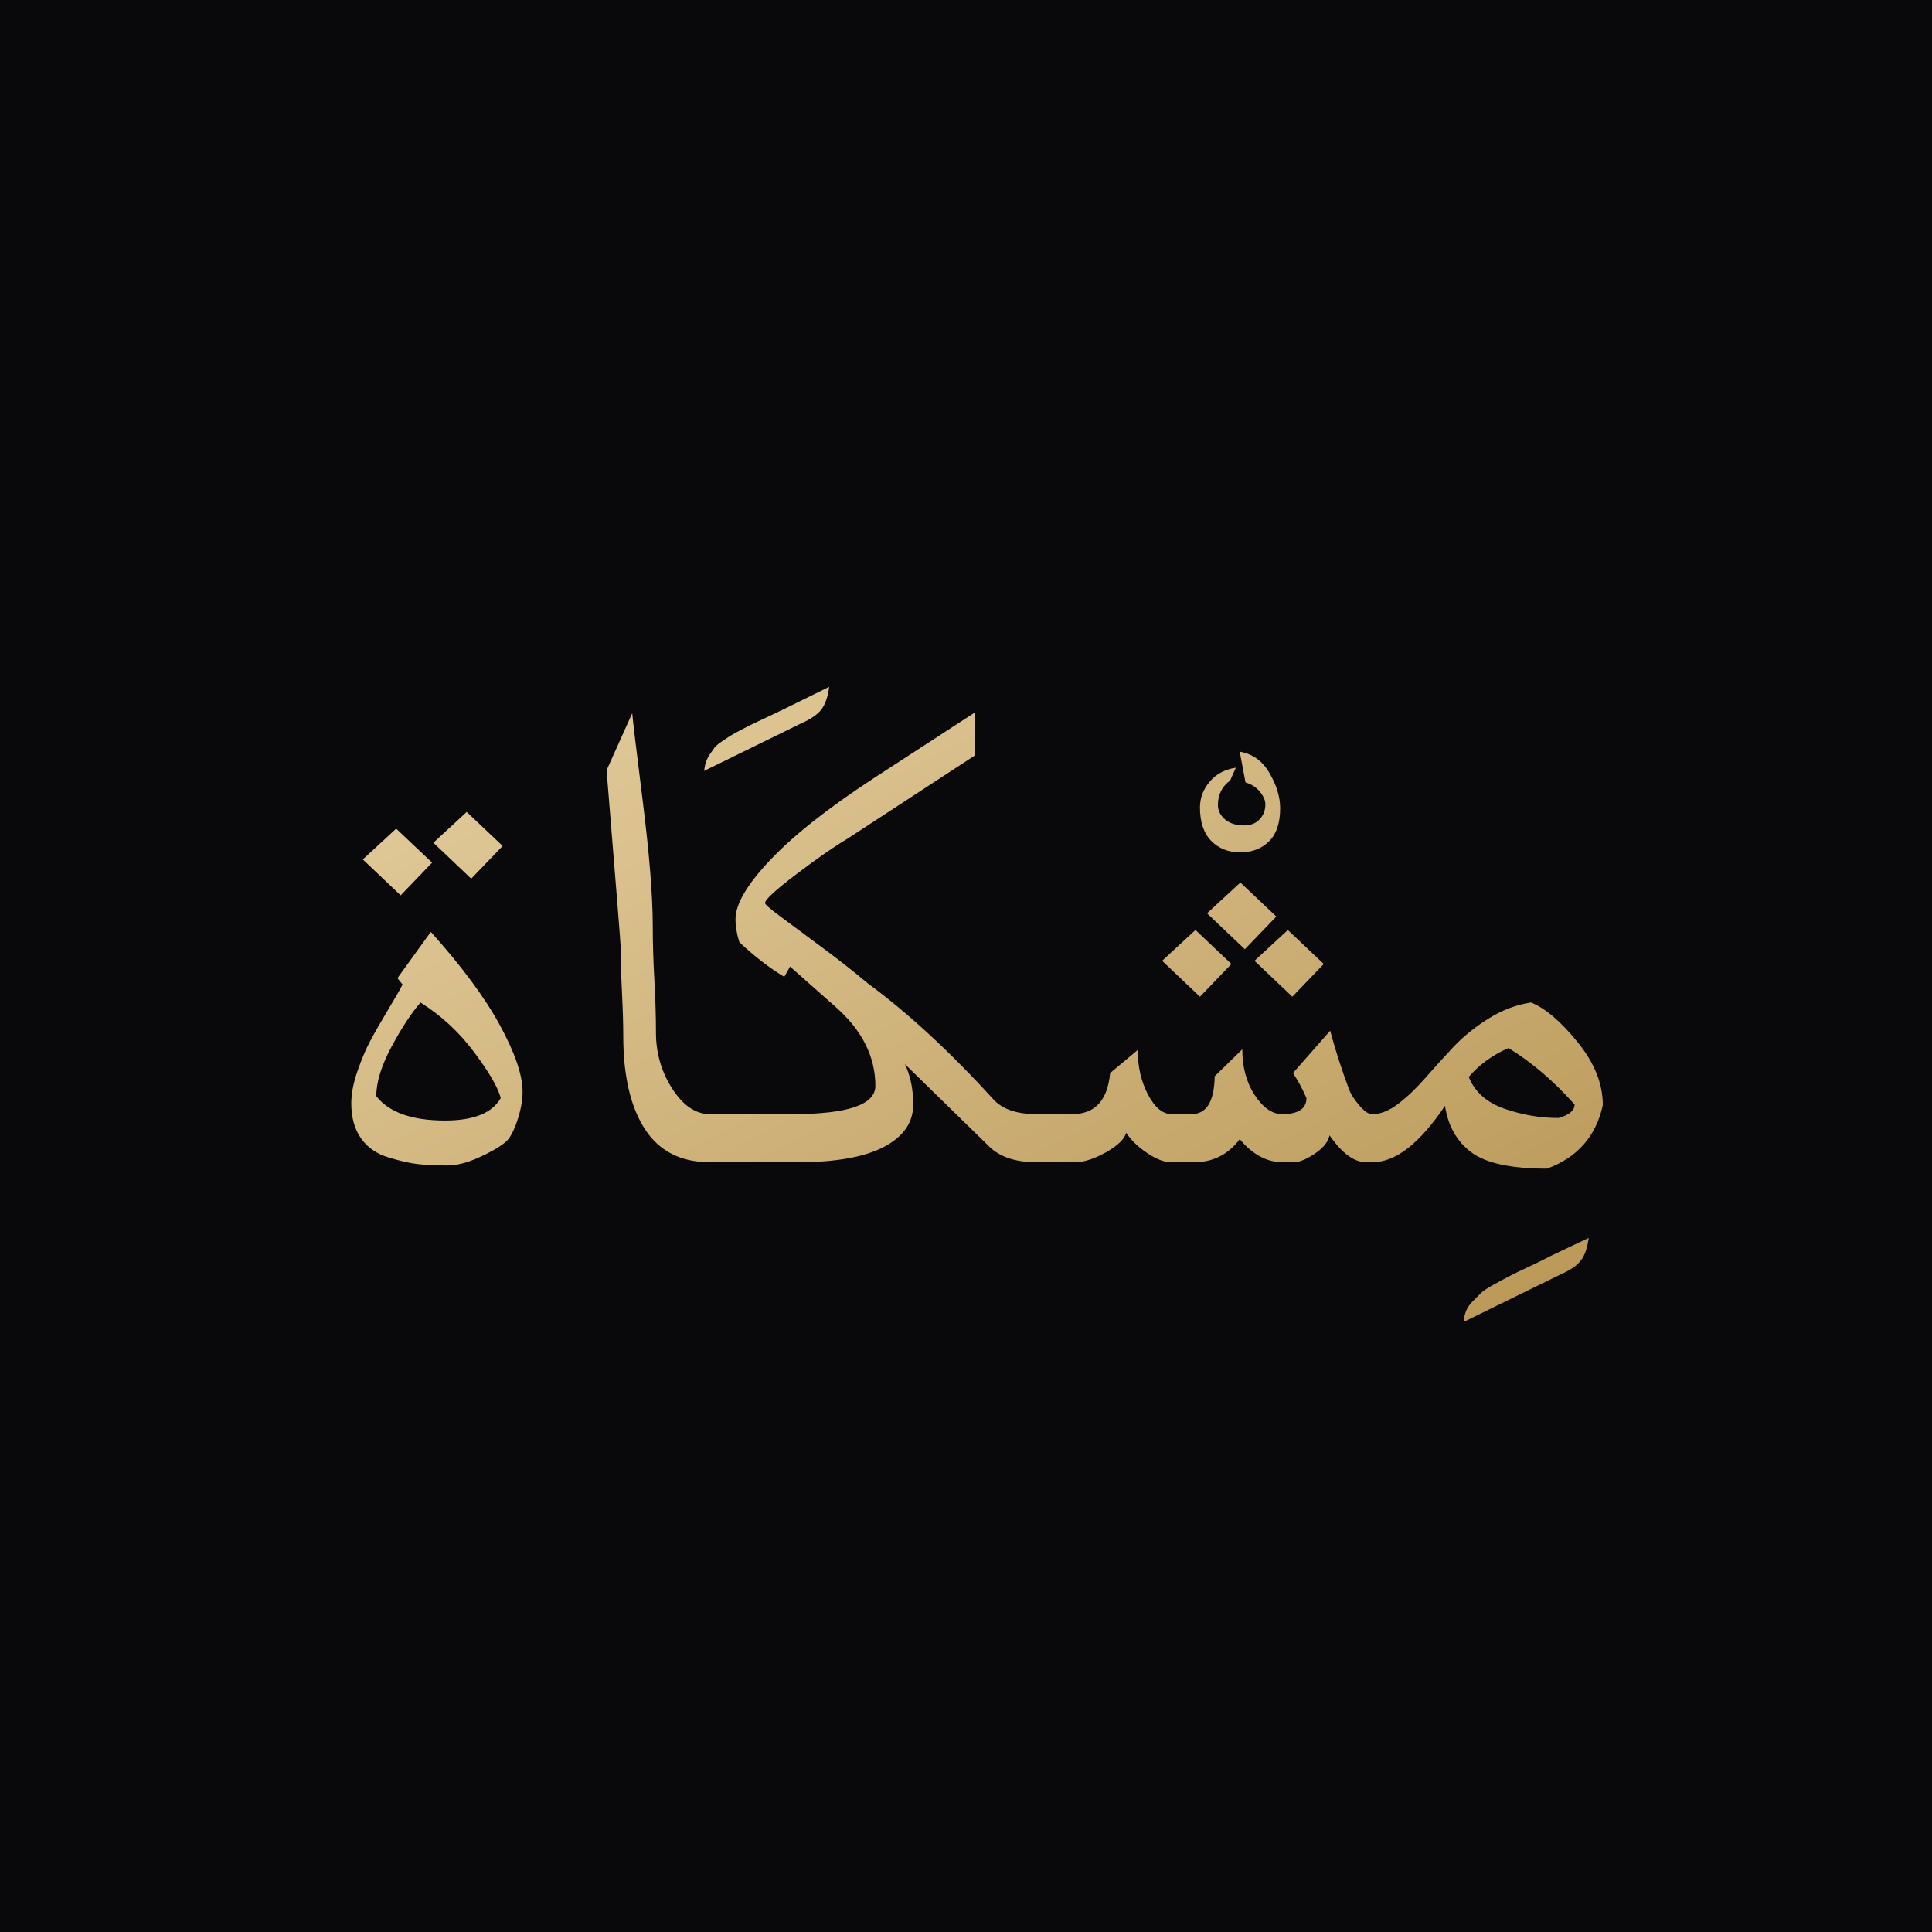
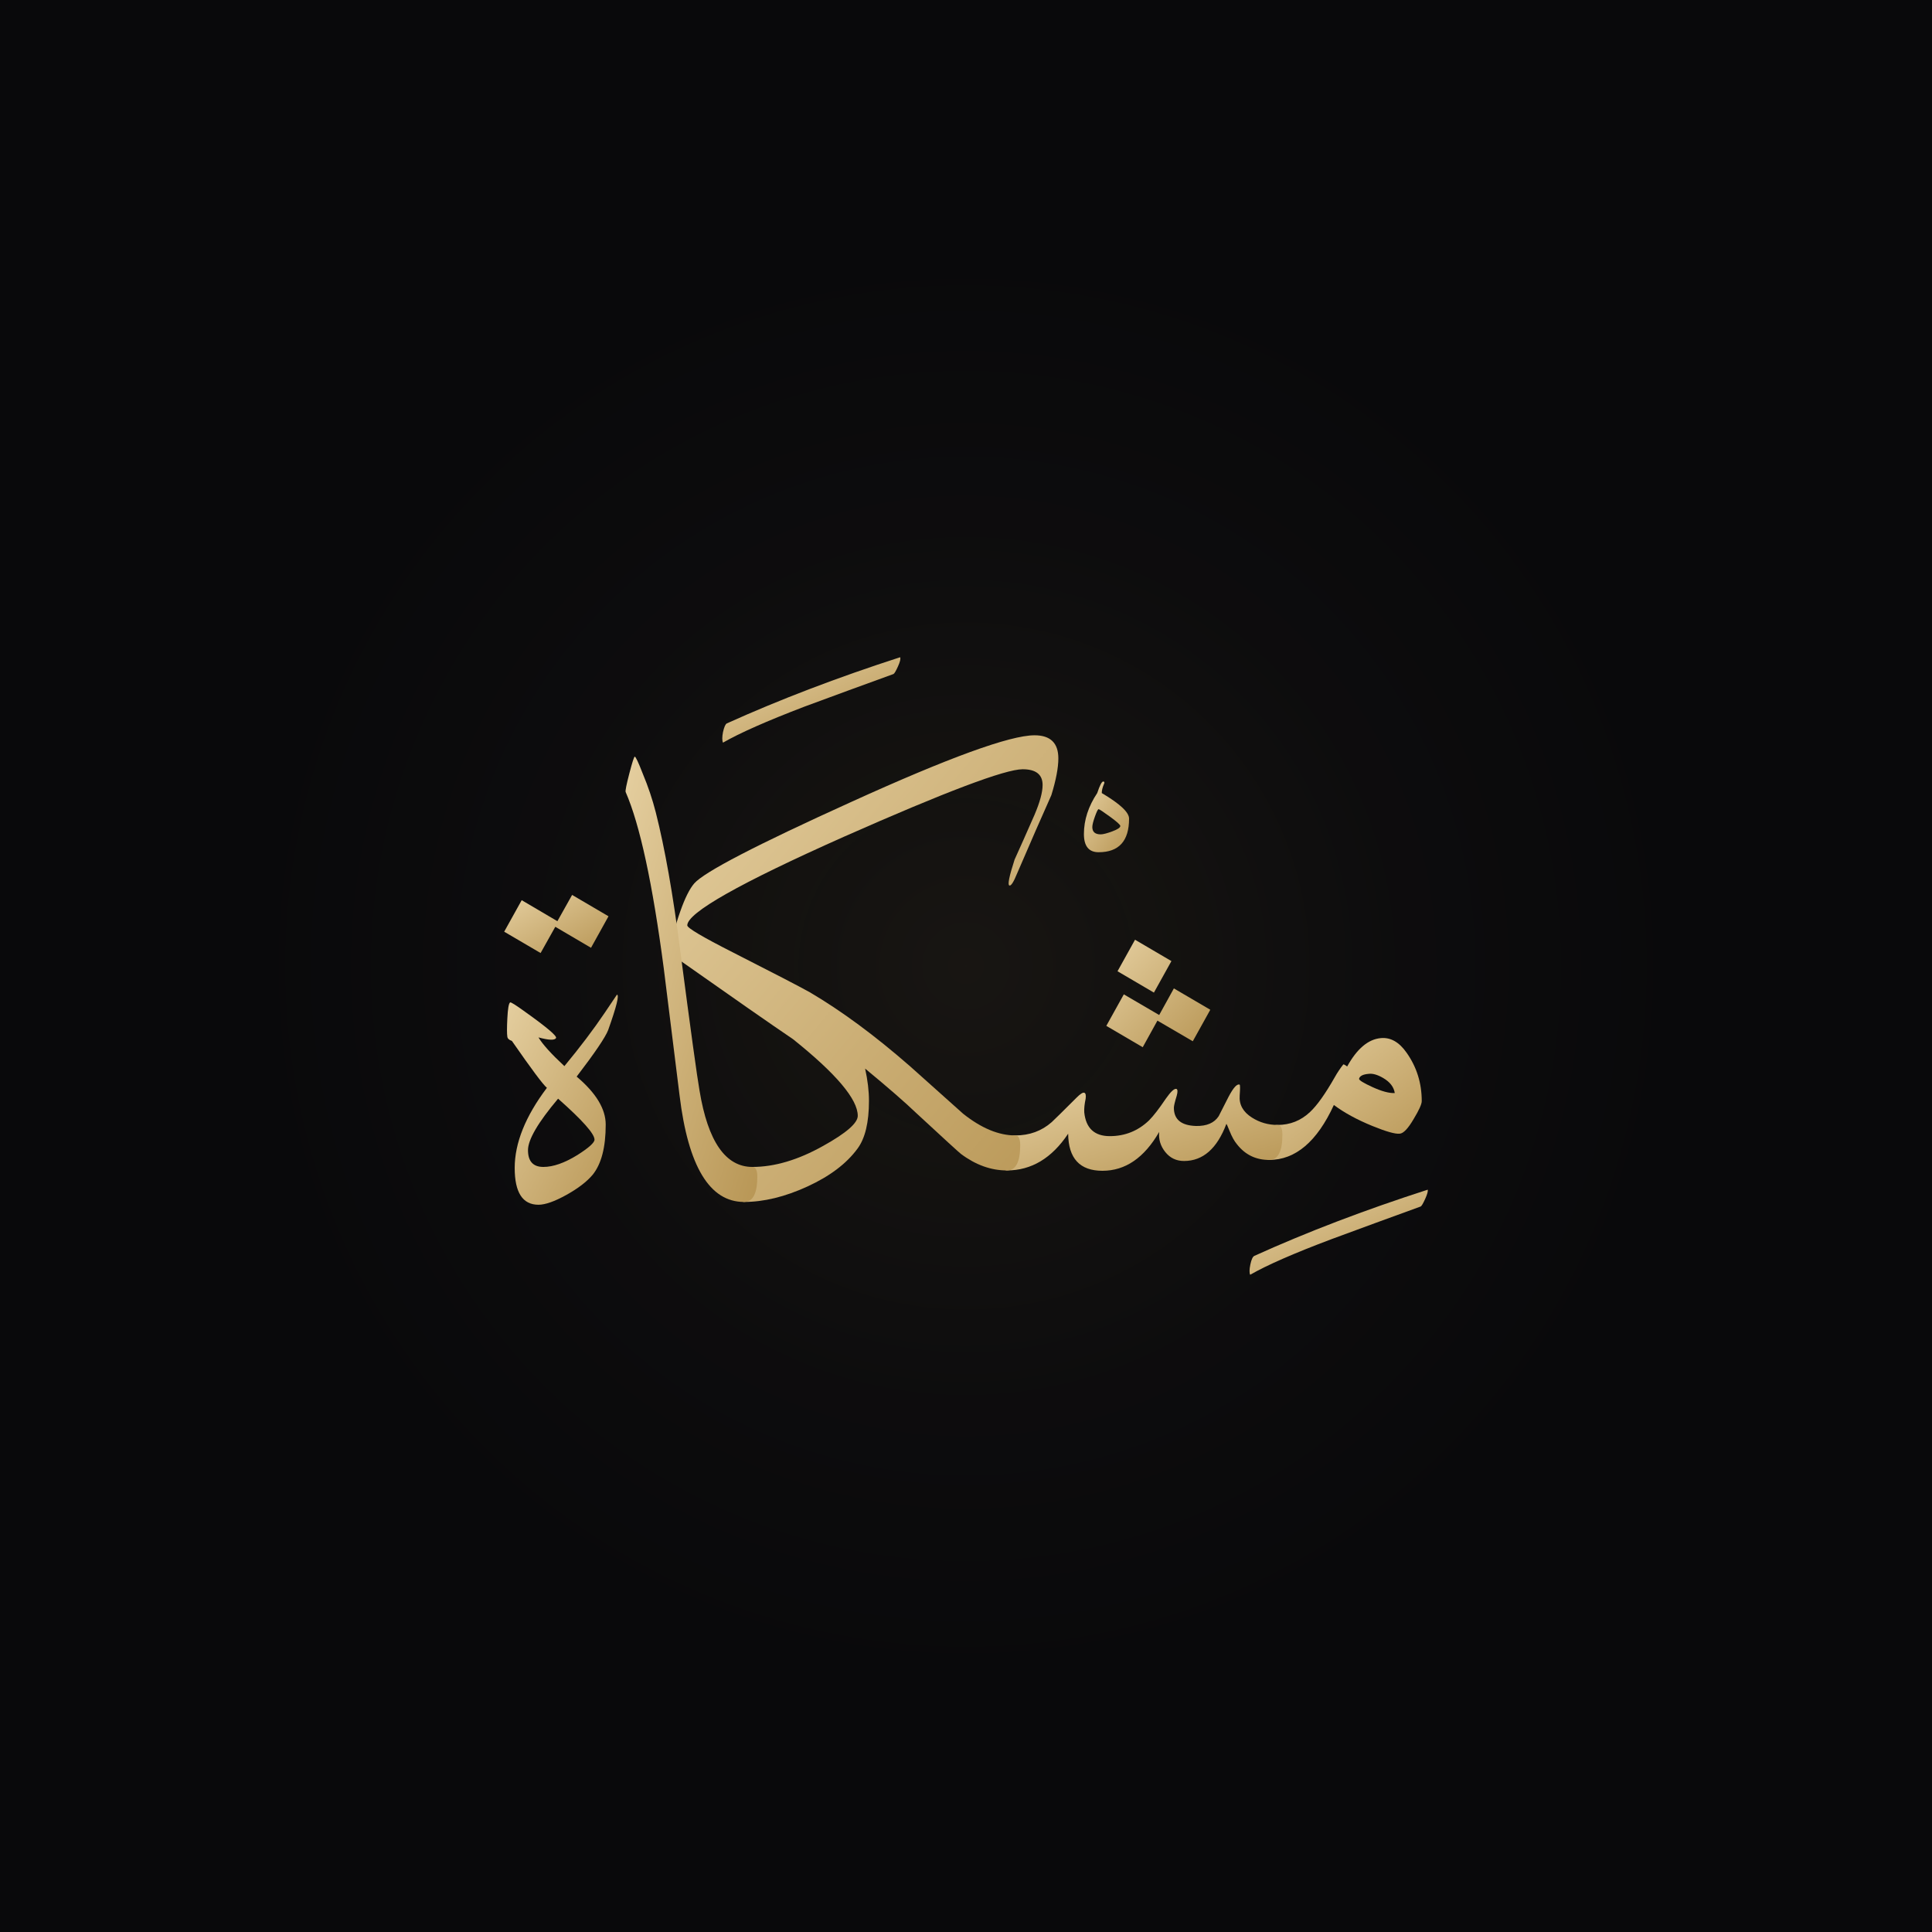
<svg xmlns="http://www.w3.org/2000/svg" viewBox="0 0 1024 1024" width="1024" height="1024">
  <defs>
    <linearGradient id="champagneGold" x1="0%" y1="0%" x2="100%" y2="100%">
      <stop offset="0%" stop-color="#E5CFA0" />
      <stop offset="100%" stop-color="#B89655" />
    </linearGradient>
+     <linearGradient id="umberBronze" x1="0%" y1="0%" x2="100%" y2="100%">
+       <stop offset="0%" stop-color="#8A6B2F" />
+       <stop offset="100%" stop-color="#553F16" />
+     </linearGradient>
+     <radialGradient id="obsidianAura" cx="50%" cy="50%" r="50%">
+       <stop offset="0%" stop-color="#C8A96A" stop-opacity="0.08" />
+       <stop offset="60%" stop-color="#C8A96A" stop-opacity="0.02" />
+       <stop offset="100%" stop-color="#C8A96A" stop-opacity="0.0" />
+     </radialGradient>
+     <radialGradient id="alabasterAura" cx="50%" cy="50%" r="50%">
+       <stop offset="0%" stop-color="#705622" stop-opacity="0.06" />
+       <stop offset="60%" stop-color="#705622" stop-opacity="0.015" />
+       <stop offset="100%" stop-color="#705622" stop-opacity="0.0" />
+     </radialGradient>
  </defs>
  <rect width="1024" height="1024" fill="#09090B" />
-   <text x="517" y="616" text-anchor="middle" font-family="'Diwan Thuluth', 'Mishafi', 'Amiri', serif" font-size="340" font-weight="normal" fill="url(#champagneGold)">
-     مِشْكَاة
-   </text>
+   <circle cx="512" cy="512" r="380" fill="url(#obsidianAura)" />
+   <g fill="url(#champagneGold)" fill-rule="evenodd">
+     <path d="M753.55 583.62 Q753.55 586.03 749.28 593.08 Q744.83 600.69 741.86 600.88 Q738.33 601.25 727.39 596.79 Q715.14 591.79 706.98 585.66 Q693.62 614.79 672.65 614.79 Q670.05 614.79 670.05 609.60 Q670.05 596.24 677.10 596.24 Q687.12 596.24 694.36 589.37 Q699.93 584.18 707.53 570.82 Q709.39 567.48 711.99 564.14 Q712.54 564.14 714.03 565.25 Q721.82 551.15 731.84 550.22 Q739.63 549.48 745.57 558.02 Q753.55 569.33 753.55 583.62 Z M739.26 579.35 Q738.52 574.53 733.14 571.38 Q728.69 568.78 725.53 569.15 Q720.89 569.52 720.34 571.75 Q720.15 572.86 727.48 576.20 Q734.81 579.54 739.26 579.35 Z" />
+     <path d="M677.10 596.24 Q679.70 596.24 679.70 601.43 Q679.70 614.79 672.65 614.79 Q662.07 614.79 655.58 606.44 Q653.54 604.03 651.68 599.39 Q650.20 595.68 650.01 595.68 Q642.59 615.35 627.56 615.35 Q621.44 615.35 617.64 610.62 Q613.83 605.89 614.39 599.95 Q602.51 620.54 584.33 620.54 Q566.33 620.54 566.15 600.88 Q553.16 620.36 533.68 620.36 Q531.08 620.36 531.08 615.16 Q531.08 601.80 538.13 601.80 Q549.45 601.80 557.43 594.75 Q559.65 592.71 570.60 581.77 Q573.57 578.80 574.68 579.17 Q575.79 579.54 575.42 582.32 Q574.50 586.59 574.68 589.56 Q575.98 602.18 588.23 602.18 Q600.29 602.18 609.01 593.83 Q612.53 590.30 617.91 582.32 Q621.81 576.76 623.48 577.13 Q624.59 577.50 623.67 580.84 Q622.18 585.66 622.18 587.15 Q622.18 596.42 633.87 596.79 Q642.41 596.98 645.93 591.60 Q648.53 586.40 651.13 581.39 Q655.02 573.97 657.06 574.90 Q657.44 575.27 657.06 580.65 Q656.51 587.89 663.56 592.34 Q669.68 596.24 677.10 596.24 Z" />
+     <path d="M560.95 401.97 Q560.95 409.39 557.24 421.45 Q550.00 437.60 539.06 463.02 Q536.27 469.88 534.97 469.32 Q533.49 468.77 537.76 455.59 Q541.65 447.06 548.33 431.84 Q552.60 421.82 552.60 416.07 Q552.60 407.72 542.02 407.72 Q528.11 407.72 447.21 443.53 Q364.27 480.46 364.27 490.48 Q364.27 492.52 388.39 504.76 Q421.23 521.46 429.21 525.92 Q454.45 540.76 482.46 565.25 Q496.57 577.87 510.48 590.30 Q524.95 601.80 538.13 601.80 Q540.73 601.80 540.73 607.00 Q540.73 620.36 533.68 620.36 Q521.06 620.36 509.37 611.64 Q507.88 610.53 485.62 589.93 Q476.71 581.39 458.53 566.37 Q460.57 575.64 460.57 583.44 Q460.57 600.69 454.45 608.86 Q445.73 620.73 427.91 628.89 Q410.10 637.06 394.33 637.06 Q391.73 637.06 391.73 631.86 Q391.73 618.50 398.78 618.50 Q416.41 618.50 436.26 607.37 Q454.63 597.17 454.63 591.41 Q454.63 578.24 420.31 550.78 Q403.05 539.09 358.52 507.73 Q356.48 506.25 356.48 501.61 Q356.48 494.37 360.56 483.05 Q364.27 472.48 367.98 468.21 Q375.96 459.12 450.92 425.16 Q528.85 389.72 548.33 389.72 Q560.95 389.72 560.95 401.97 Z" />
+     <path d="M398.78 618.50 Q401.38 618.50 401.38 623.70 Q401.38 637.06 394.33 637.06 Q367.05 637.06 360.19 580.65 L351.84 513.48 Q342.93 445.76 331.61 419.78 Q331.24 418.86 333.56 409.95 Q335.88 401.04 336.44 401.04 Q337.18 401.04 340.71 410.13 Q344.97 420.34 347.57 430.54 Q354.81 459.12 360.56 504.02 Q368.91 567.66 370.77 578.05 Q377.44 618.50 398.78 618.50 Z" />
+     <path d="M326.98 527.21 Q329.02 527.21 322.34 545.96 Q320.11 551.71 305.64 570.63 Q321.04 583.62 321.04 596.05 Q321.04 614.05 314.17 622.59 Q309.53 628.15 300.16 633.35 Q290.79 638.54 285.41 638.54 Q272.80 638.54 272.80 619.06 Q272.80 599.21 289.87 576.57 Q286.90 574.16 271.31 551.71 Q269.09 550.96 268.90 549.48 Q268.53 547.07 268.90 539.83 Q269.27 532.04 270.38 531.30 Q270.94 530.93 278.36 536.31 Q295.80 548.74 294.69 550.22 Q293.58 552.08 285.41 549.85 Q288.57 555.23 299.14 565.07 Q311.58 550.04 320.48 536.86 Q326.98 527.21 326.98 527.21 Z M315.10 604.03 Q315.10 599.39 295.80 582.32 Q279.85 601.25 279.85 609.60 Q279.85 618.50 288.01 618.50 Q295.80 618.50 306.01 612.20 Q315.10 606.44 315.10 604.03 Z" />
+     <path d="M756.70 630.56 Q757.07 631.68 755.40 635.39 Q753.73 639.10 752.99 639.47 Q729.43 648.01 705.86 656.73 Q675.80 668.04 662.63 675.65 Q661.89 674.17 662.72 670.18 Q663.56 666.19 664.86 665.63 Q706.60 646.71 756.70 630.56 Z" />
+     <path d="M620.88 509.40 L611.60 526.10 L592.31 514.78 L601.59 498.08 Z M641.48 535.19 L632.20 551.89 L613.46 540.95 L605.67 555.05 L586.37 543.73 L595.65 527.03 L614.39 537.98 L622.18 523.88 Z" />
+     <path d="M598.43 433.88 Q598.43 451.70 582.29 451.70 Q574.50 451.70 574.50 442.05 Q574.50 430.92 581.55 420.34 Q583.59 414.22 584.70 414.22 Q585.81 414.22 585.07 415.70 Q583.96 418.30 583.96 420.34 Q598.43 428.88 598.43 433.88 Z M593.79 437.78 Q593.79 436.85 588.32 432.86 Q582.85 428.88 582.29 428.88 Q581.73 428.88 580.34 432.77 Q578.95 436.67 578.95 438.34 Q578.95 442.23 583.40 442.23 Q585.26 442.23 589.52 440.66 Q593.79 439.08 593.79 437.78 Z" />
+     <path d="M477.08 348.35 Q477.64 349.46 475.97 353.17 Q474.30 356.88 473.56 357.25 Q449.99 365.79 426.43 374.51 Q396.37 386.01 383.20 393.62 Q382.45 391.95 383.20 388.05 Q384.12 383.97 385.24 383.42 Q427.17 364.49 477.08 348.35 Z" />
+     <path d="M322.52 485.65 L313.25 502.35 L294.32 491.22 L286.53 505.13 L267.23 493.82 L276.51 477.12 L295.43 488.25 L303.23 474.33 Z" />
+   </g>
</svg>
